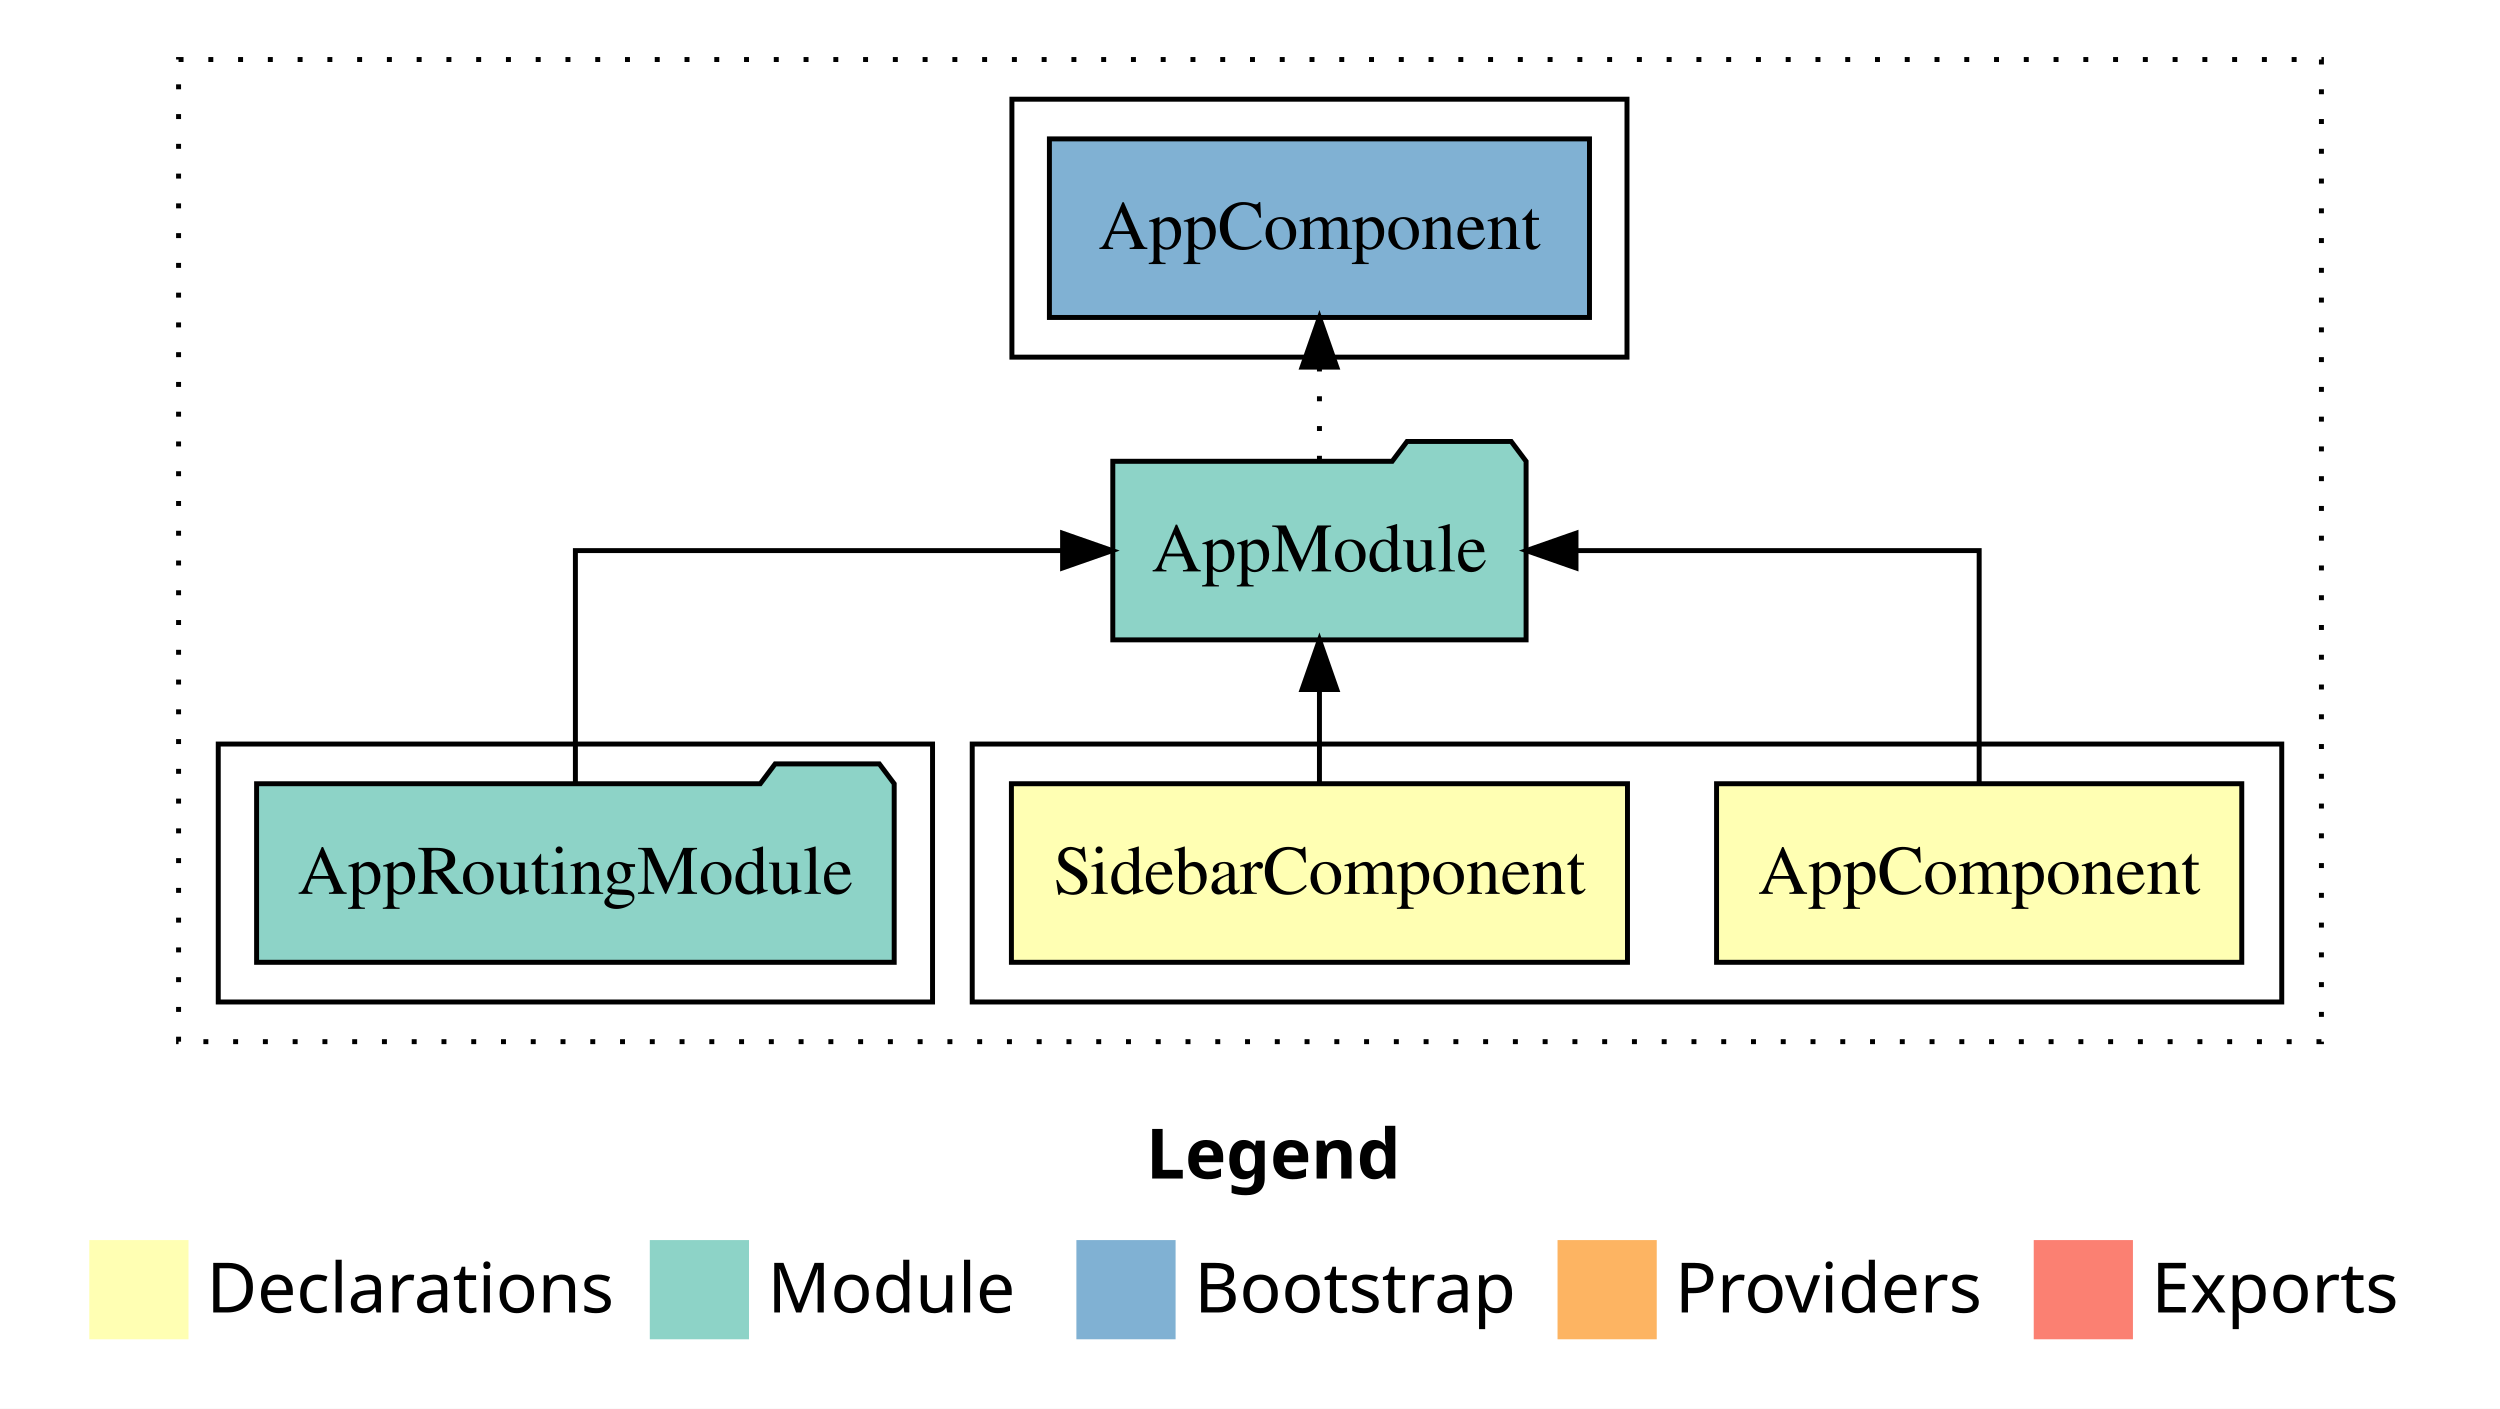
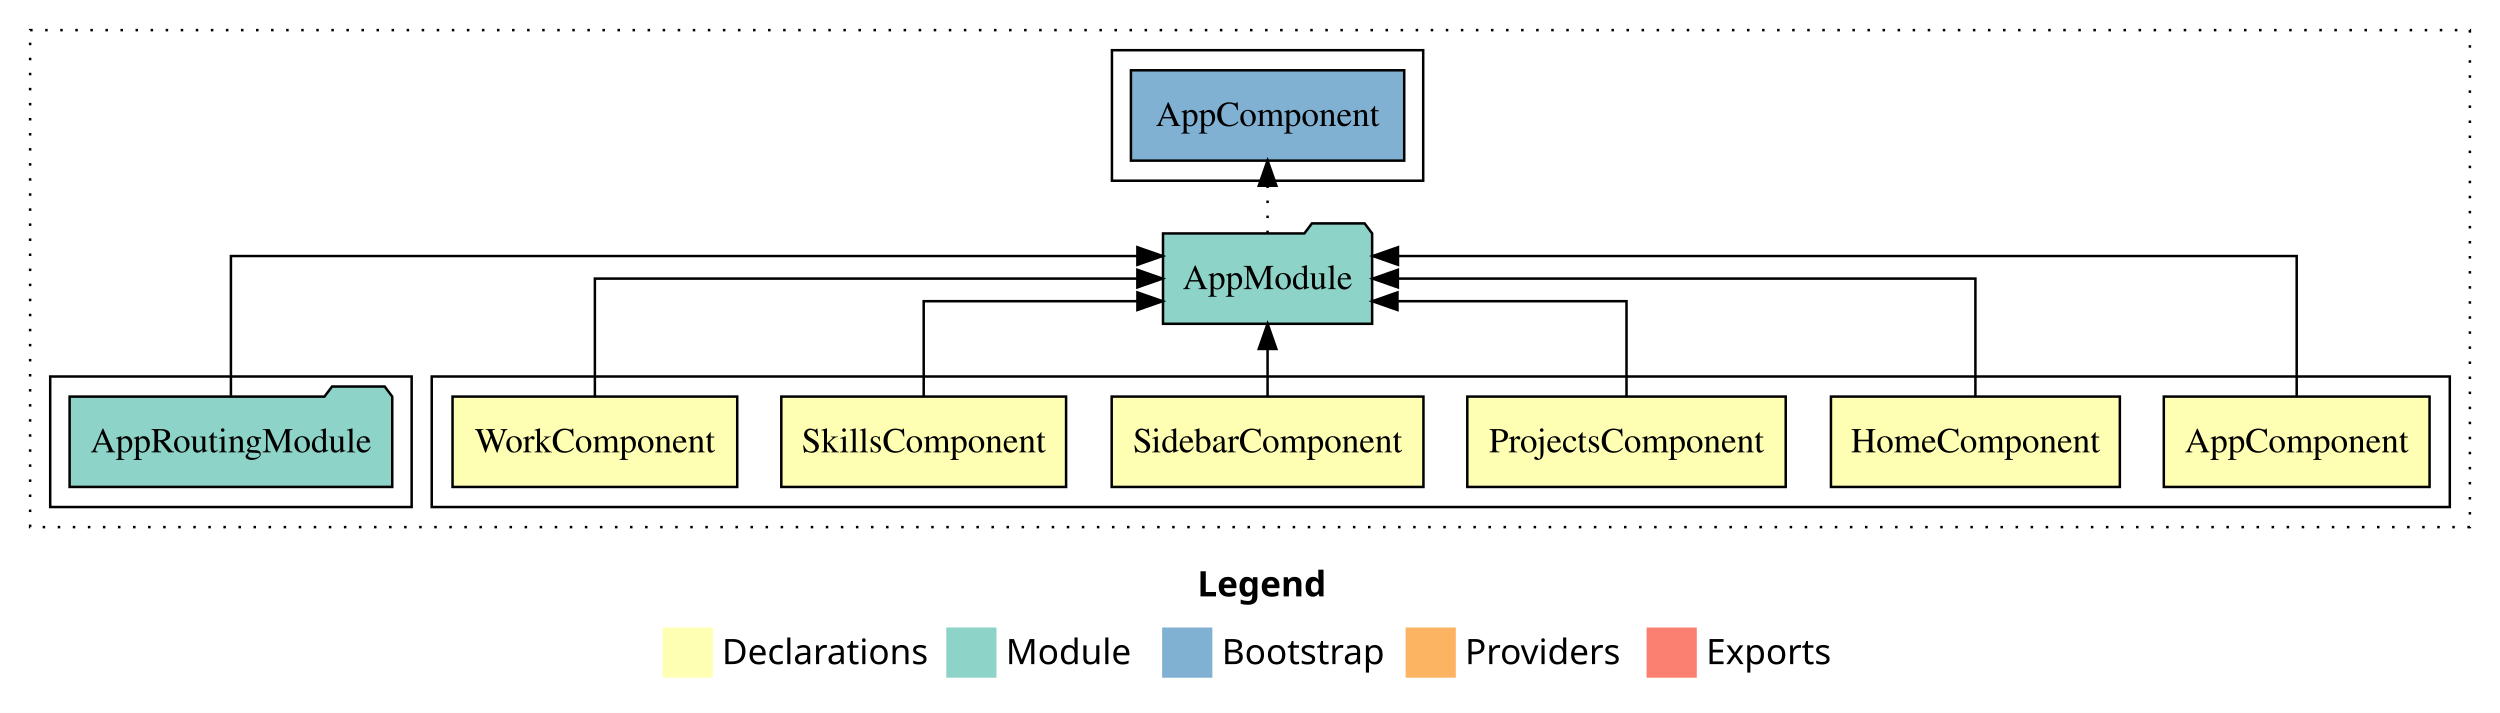
- <svg xmlns="http://www.w3.org/2000/svg" width="504pt" height="284pt" viewBox="0.00 0.00 504.00 284.00">
+ <svg xmlns="http://www.w3.org/2000/svg" width="996pt" height="284pt" viewBox="0.00 0.00 996.00 284.00">
  <g id="graph0" class="graph" transform="scale(1 1) rotate(0) translate(4 280)">
-     <polygon fill="white" stroke="transparent" points="-4,4 -4,-280 500,-280 500,4 -4,4" />
-     <text text-anchor="start" x="227.01" y="-42.4" font-family="sans-serif" font-weight="bold" font-size="14.00">Legend</text>
-     <polygon fill="#ffffb3" stroke="transparent" points="14,-10 14,-30 34,-30 34,-10 14,-10" />
-     <text text-anchor="start" x="37.63" y="-15.4" font-family="sans-serif" font-size="14.00">  Declarations</text>
-     <polygon fill="#8dd3c7" stroke="transparent" points="127,-10 127,-30 147,-30 147,-10 127,-10" />
-     <text text-anchor="start" x="150.73" y="-15.4" font-family="sans-serif" font-size="14.00">  Module</text>
-     <polygon fill="#80b1d3" stroke="transparent" points="213,-10 213,-30 233,-30 233,-10 213,-10" />
-     <text text-anchor="start" x="236.78" y="-15.4" font-family="sans-serif" font-size="14.00">  Bootstrap</text>
-     <polygon fill="#fdb462" stroke="transparent" points="310,-10 310,-30 330,-30 330,-10 310,-10" />
-     <text text-anchor="start" x="333.67" y="-15.4" font-family="sans-serif" font-size="14.00">  Providers</text>
-     <polygon fill="#fb8072" stroke="transparent" points="406,-10 406,-30 426,-30 426,-10 406,-10" />
-     <text text-anchor="start" x="429.73" y="-15.4" font-family="sans-serif" font-size="14.00">  Exports</text>
+     <polygon fill="white" stroke="transparent" points="-4,4 -4,-280 992,-280 992,4 -4,4" />
+     <text text-anchor="start" x="473.01" y="-42.4" font-family="sans-serif" font-weight="bold" font-size="14.00">Legend</text>
+     <polygon fill="#ffffb3" stroke="transparent" points="260,-10 260,-30 280,-30 280,-10 260,-10" />
+     <text text-anchor="start" x="283.63" y="-15.4" font-family="sans-serif" font-size="14.00">  Declarations</text>
+     <polygon fill="#8dd3c7" stroke="transparent" points="373,-10 373,-30 393,-30 393,-10 373,-10" />
+     <text text-anchor="start" x="396.73" y="-15.4" font-family="sans-serif" font-size="14.00">  Module</text>
+     <polygon fill="#80b1d3" stroke="transparent" points="459,-10 459,-30 479,-30 479,-10 459,-10" />
+     <text text-anchor="start" x="482.78" y="-15.4" font-family="sans-serif" font-size="14.00">  Bootstrap</text>
+     <polygon fill="#fdb462" stroke="transparent" points="556,-10 556,-30 576,-30 576,-10 556,-10" />
+     <text text-anchor="start" x="579.67" y="-15.4" font-family="sans-serif" font-size="14.00">  Providers</text>
+     <polygon fill="#fb8072" stroke="transparent" points="652,-10 652,-30 672,-30 672,-10 652,-10" />
+     <text text-anchor="start" x="675.73" y="-15.4" font-family="sans-serif" font-size="14.00">  Exports</text>
    <g id="clust1" class="cluster">
-       <polygon fill="none" stroke="black" stroke-dasharray="1,5" points="32,-70 32,-268 464,-268 464,-70 32,-70" />
+       <polygon fill="none" stroke="black" stroke-dasharray="1,5" points="8,-70 8,-268 980,-268 980,-70 8,-70" />
    </g>
    <g id="clust2" class="cluster">
-       <polygon fill="none" stroke="black" points="192,-78 192,-130 456,-130 456,-78 192,-78" />
+       <polygon fill="none" stroke="black" points="168,-78 168,-130 972,-130 972,-78 168,-78" />
    </g>
-     <g id="clust5" class="cluster">
-       <polygon fill="none" stroke="black" points="40,-78 40,-130 184,-130 184,-78 40,-78" />
+     <g id="clust9" class="cluster">
+       <polygon fill="none" stroke="black" points="16,-78 16,-130 160,-130 160,-78 16,-78" />
    </g>
-     <g id="clust7" class="cluster">
-       <polygon fill="none" stroke="black" points="200,-208 200,-260 324,-260 324,-208 200,-208" />
+     <g id="clust11" class="cluster">
+       <polygon fill="none" stroke="black" points="439,-208 439,-260 563,-260 563,-208 439,-208" />
    </g>
    <g id="node1" class="node">
-       <polygon fill="#ffffb3" stroke="black" points="447.94,-122 342.06,-122 342.06,-86 447.94,-86 447.94,-122" />
-       <text text-anchor="middle" x="395" y="-99.8" font-family="Times,serif" font-size="14.00">AppComponent</text>
+       <polygon fill="#ffffb3" stroke="black" points="963.94,-122 858.06,-122 858.06,-86 963.94,-86 963.94,-122" />
+       <text text-anchor="middle" x="911" y="-99.8" font-family="Times,serif" font-size="14.00">AppComponent</text>
+     </g>
+     <g id="node7" class="node">
+       <polygon fill="#8dd3c7" stroke="black" points="542.66,-187 539.66,-191 518.66,-191 515.66,-187 459.34,-187 459.34,-151 542.66,-151 542.66,-187" />
+       <text text-anchor="middle" x="501" y="-164.8" font-family="Times,serif" font-size="14.00">AppModule</text>
+     </g>
+     <g id="edge1" class="edge">
+       <path fill="none" stroke="black" d="M911,-122.29C911,-144.21 911,-178 911,-178 911,-178 552.95,-178 552.95,-178" />
+       <polygon fill="black" stroke="black" points="552.95,-174.5 542.95,-178 552.95,-181.5 552.95,-174.5" />
+     </g>
+     <g id="node2" class="node">
+       <polygon fill="#ffffb3" stroke="black" points="840.55,-122 725.45,-122 725.45,-86 840.55,-86 840.55,-122" />
+       <text text-anchor="middle" x="783" y="-99.8" font-family="Times,serif" font-size="14.00">HomeComponent</text>
+     </g>
+     <g id="edge2" class="edge">
+       <path fill="none" stroke="black" d="M783,-122.11C783,-141.34 783,-169 783,-169 783,-169 552.91,-169 552.91,-169" />
+       <polygon fill="black" stroke="black" points="552.91,-165.5 542.91,-169 552.91,-172.5 552.91,-165.5" />
    </g>
    <g id="node3" class="node">
-       <polygon fill="#8dd3c7" stroke="black" points="303.66,-187 300.66,-191 279.66,-191 276.66,-187 220.34,-187 220.34,-151 303.66,-151 303.66,-187" />
-       <text text-anchor="middle" x="262" y="-164.8" font-family="Times,serif" font-size="14.00">AppModule</text>
+       <polygon fill="#ffffb3" stroke="black" points="707.43,-122 580.57,-122 580.57,-86 707.43,-86 707.43,-122" />
+       <text text-anchor="middle" x="644" y="-99.8" font-family="Times,serif" font-size="14.00">ProjectsComponent</text>
    </g>
-     <g id="edge1" class="edge">
-       <path fill="none" stroke="black" d="M395,-122.11C395,-141.34 395,-169 395,-169 395,-169 313.72,-169 313.72,-169" />
-       <polygon fill="black" stroke="black" points="313.72,-165.5 303.72,-169 313.72,-172.5 313.72,-165.5" />
+     <g id="edge3" class="edge">
+       <path fill="none" stroke="black" d="M644,-122.03C644,-138.4 644,-160 644,-160 644,-160 552.75,-160 552.75,-160" />
+       <polygon fill="black" stroke="black" points="552.75,-156.5 542.75,-160 552.75,-163.5 552.75,-156.5" />
    </g>
-     <g id="node2" class="node">
-       <polygon fill="#ffffb3" stroke="black" points="324.1,-122 199.9,-122 199.9,-86 324.1,-86 324.1,-122" />
-       <text text-anchor="middle" x="262" y="-99.8" font-family="Times,serif" font-size="14.00">SidebarComponent</text>
+     <g id="node4" class="node">
+       <polygon fill="#ffffb3" stroke="black" points="563.1,-122 438.9,-122 438.9,-86 563.1,-86 563.1,-122" />
+       <text text-anchor="middle" x="501" y="-99.8" font-family="Times,serif" font-size="14.00">SidebarComponent</text>
    </g>
-     <g id="edge2" class="edge">
-       <path fill="none" stroke="black" d="M262,-122.11C262,-122.11 262,-140.99 262,-140.99" />
-       <polygon fill="black" stroke="black" points="258.5,-140.99 262,-150.99 265.5,-140.99 258.5,-140.99" />
+     <g id="edge4" class="edge">
+       <path fill="none" stroke="black" d="M501,-122.11C501,-122.11 501,-140.99 501,-140.99" />
+       <polygon fill="black" stroke="black" points="497.5,-140.99 501,-150.99 504.5,-140.99 497.5,-140.99" />
    </g>
    <g id="node5" class="node">
-       <polygon fill="#80b1d3" stroke="black" points="316.44,-252 207.56,-252 207.56,-216 316.44,-216 316.44,-252" />
-       <text text-anchor="middle" x="262" y="-229.8" font-family="Times,serif" font-size="14.00">AppComponent </text>
+       <polygon fill="#ffffb3" stroke="black" points="420.73,-122 307.27,-122 307.27,-86 420.73,-86 420.73,-122" />
+       <text text-anchor="middle" x="364" y="-99.8" font-family="Times,serif" font-size="14.00">SkillsComponent</text>
    </g>
-     <g id="edge4" class="edge">
-       <path fill="none" stroke="black" stroke-dasharray="1,5" d="M262,-187.11C262,-187.11 262,-205.99 262,-205.99" />
-       <polygon fill="black" stroke="black" points="258.5,-205.99 262,-215.99 265.5,-205.99 258.5,-205.99" />
+     <g id="edge5" class="edge">
+       <path fill="none" stroke="black" d="M364,-122.03C364,-138.4 364,-160 364,-160 364,-160 449.15,-160 449.15,-160" />
+       <polygon fill="black" stroke="black" points="449.15,-163.5 459.15,-160 449.15,-156.5 449.15,-163.5" />
    </g>
-     <g id="node4" class="node">
-       <polygon fill="#8dd3c7" stroke="black" points="176.27,-122 173.27,-126 152.27,-126 149.27,-122 47.73,-122 47.73,-86 176.27,-86 176.27,-122" />
-       <text text-anchor="middle" x="112" y="-99.8" font-family="Times,serif" font-size="14.00">AppRoutingModule</text>
+     <g id="node6" class="node">
+       <polygon fill="#ffffb3" stroke="black" points="289.71,-122 176.29,-122 176.29,-86 289.71,-86 289.71,-122" />
+       <text text-anchor="middle" x="233" y="-99.8" font-family="Times,serif" font-size="14.00">WorkComponent</text>
    </g>
-     <g id="edge3" class="edge">
-       <path fill="none" stroke="black" d="M112,-122.11C112,-141.34 112,-169 112,-169 112,-169 210.22,-169 210.22,-169" />
-       <polygon fill="black" stroke="black" points="210.22,-172.5 220.22,-169 210.22,-165.5 210.22,-172.5" />
+     <g id="edge6" class="edge">
+       <path fill="none" stroke="black" d="M233,-122.11C233,-141.34 233,-169 233,-169 233,-169 449.12,-169 449.12,-169" />
+       <polygon fill="black" stroke="black" points="449.13,-172.5 459.12,-169 449.12,-165.5 449.13,-172.5" />
+     </g>
+     <g id="node9" class="node">
+       <polygon fill="#80b1d3" stroke="black" points="555.44,-252 446.56,-252 446.56,-216 555.44,-216 555.44,-252" />
+       <text text-anchor="middle" x="501" y="-229.8" font-family="Times,serif" font-size="14.00">AppComponent </text>
+     </g>
+     <g id="edge8" class="edge">
+       <path fill="none" stroke="black" stroke-dasharray="1,5" d="M501,-187.11C501,-187.11 501,-205.99 501,-205.99" />
+       <polygon fill="black" stroke="black" points="497.5,-205.99 501,-215.99 504.5,-205.99 497.5,-205.99" />
+     </g>
+     <g id="node8" class="node">
+       <polygon fill="#8dd3c7" stroke="black" points="152.27,-122 149.27,-126 128.27,-126 125.27,-122 23.73,-122 23.73,-86 152.27,-86 152.27,-122" />
+       <text text-anchor="middle" x="88" y="-99.8" font-family="Times,serif" font-size="14.00">AppRoutingModule</text>
+     </g>
+     <g id="edge7" class="edge">
+       <path fill="none" stroke="black" d="M88,-122.29C88,-144.21 88,-178 88,-178 88,-178 449.13,-178 449.13,-178" />
+       <polygon fill="black" stroke="black" points="449.13,-181.5 459.13,-178 449.13,-174.5 449.13,-181.5" />
    </g>
  </g>
</svg>
